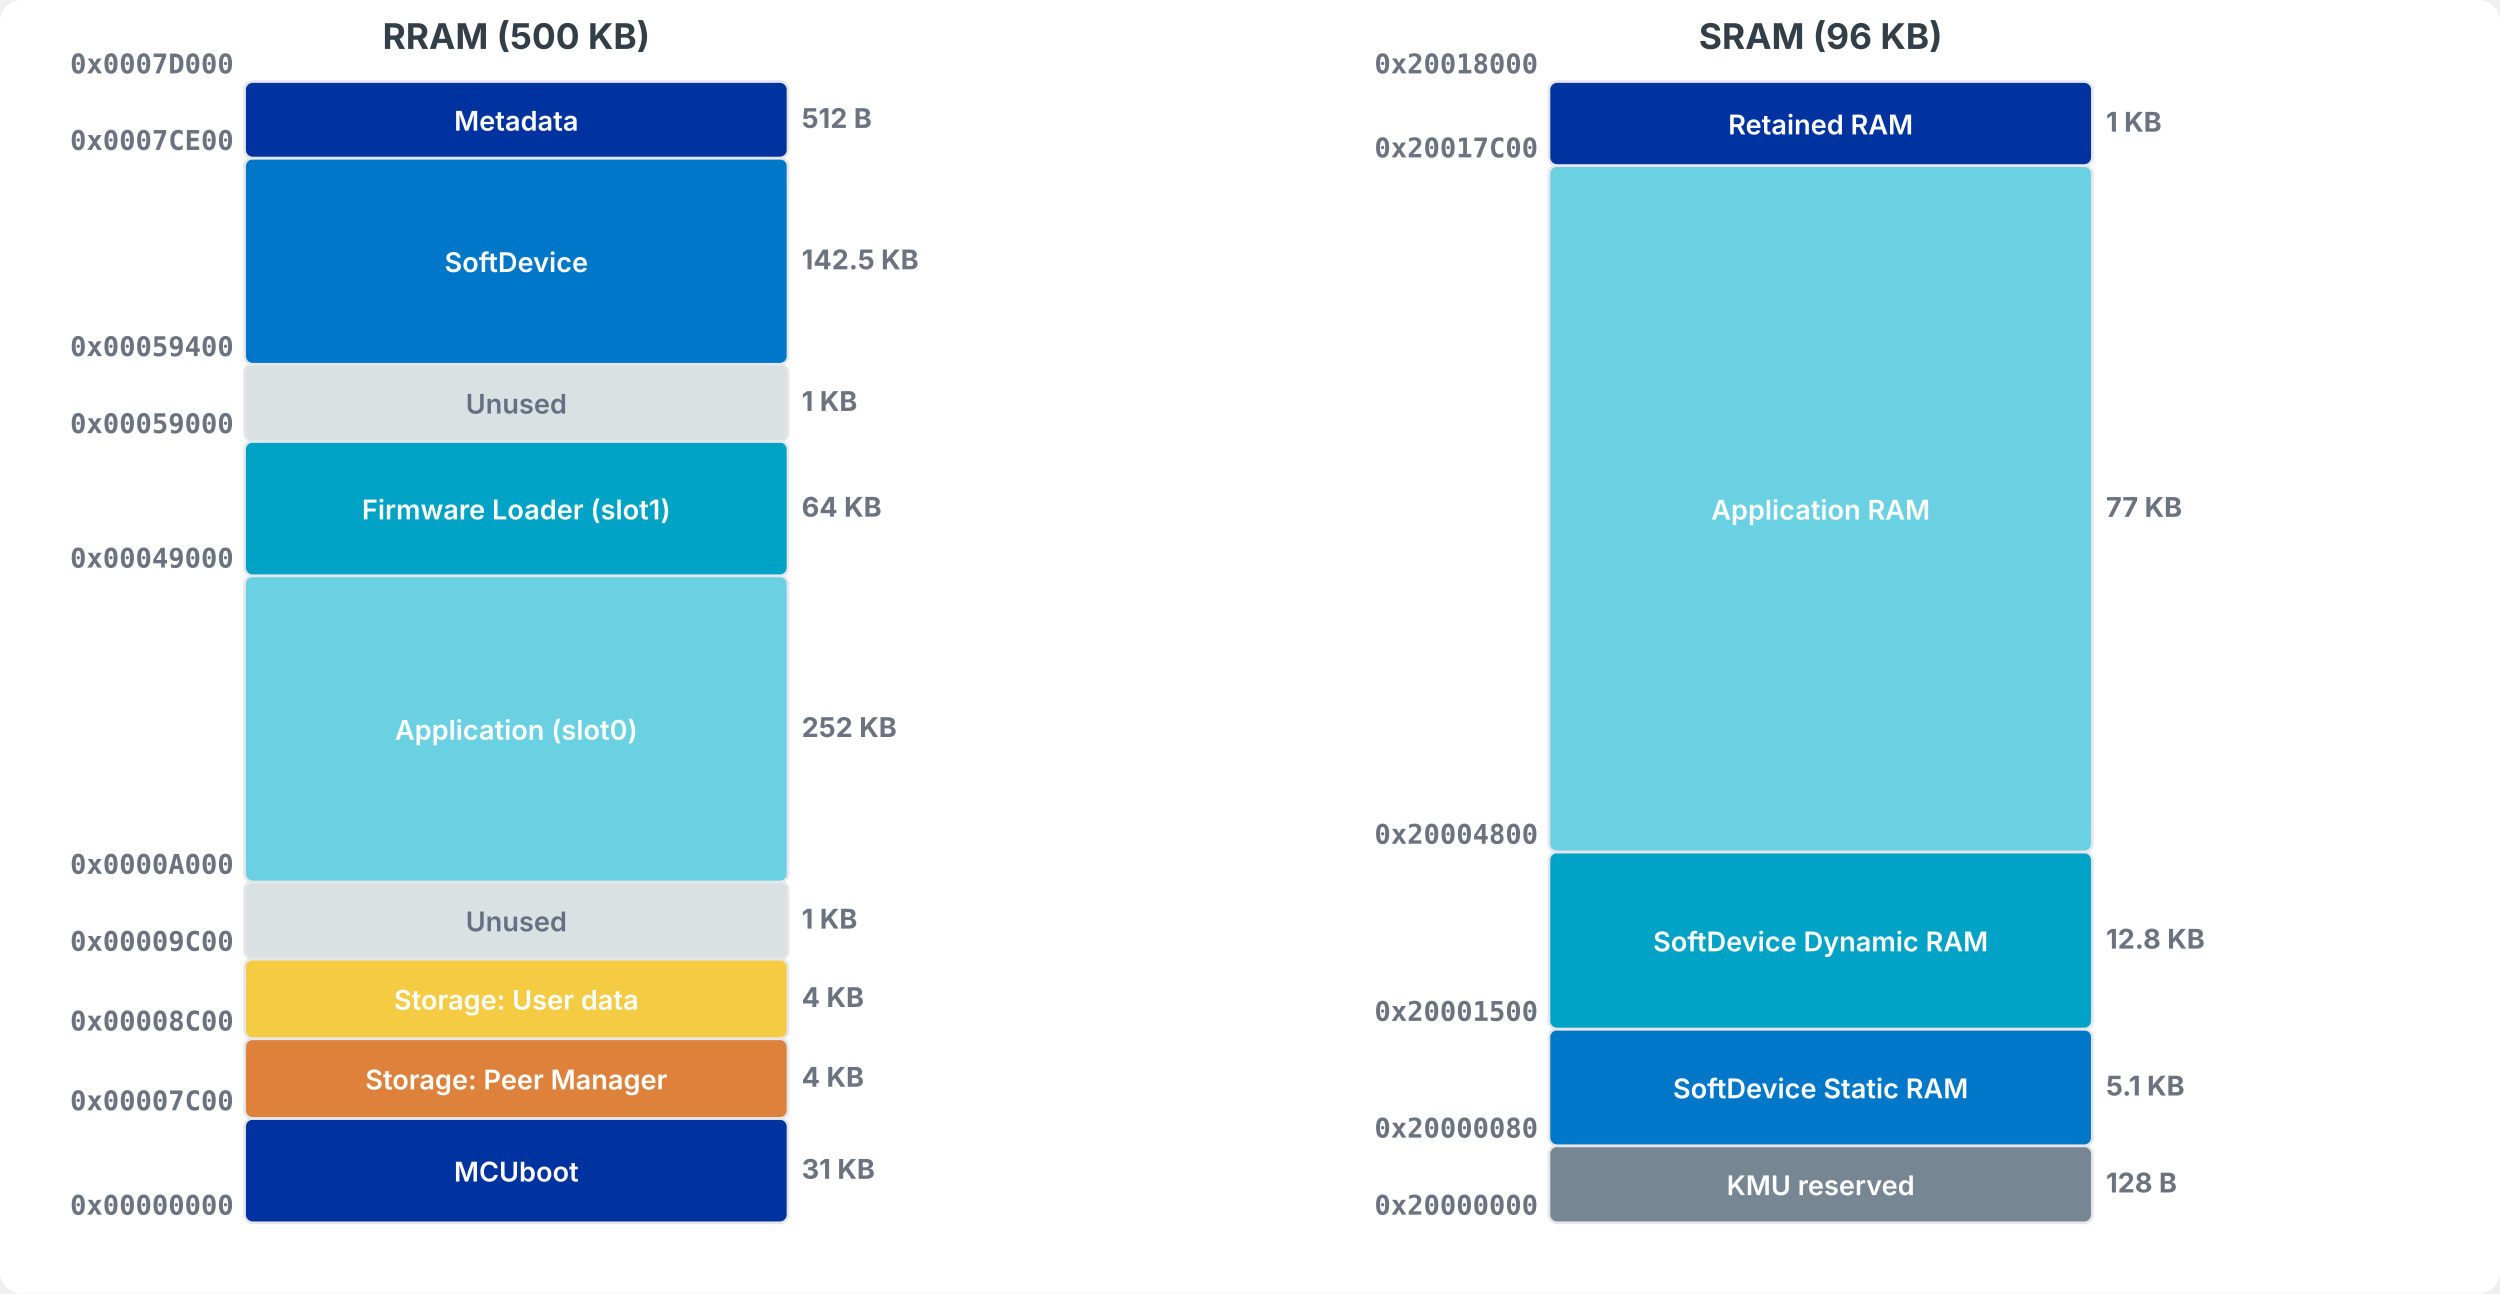
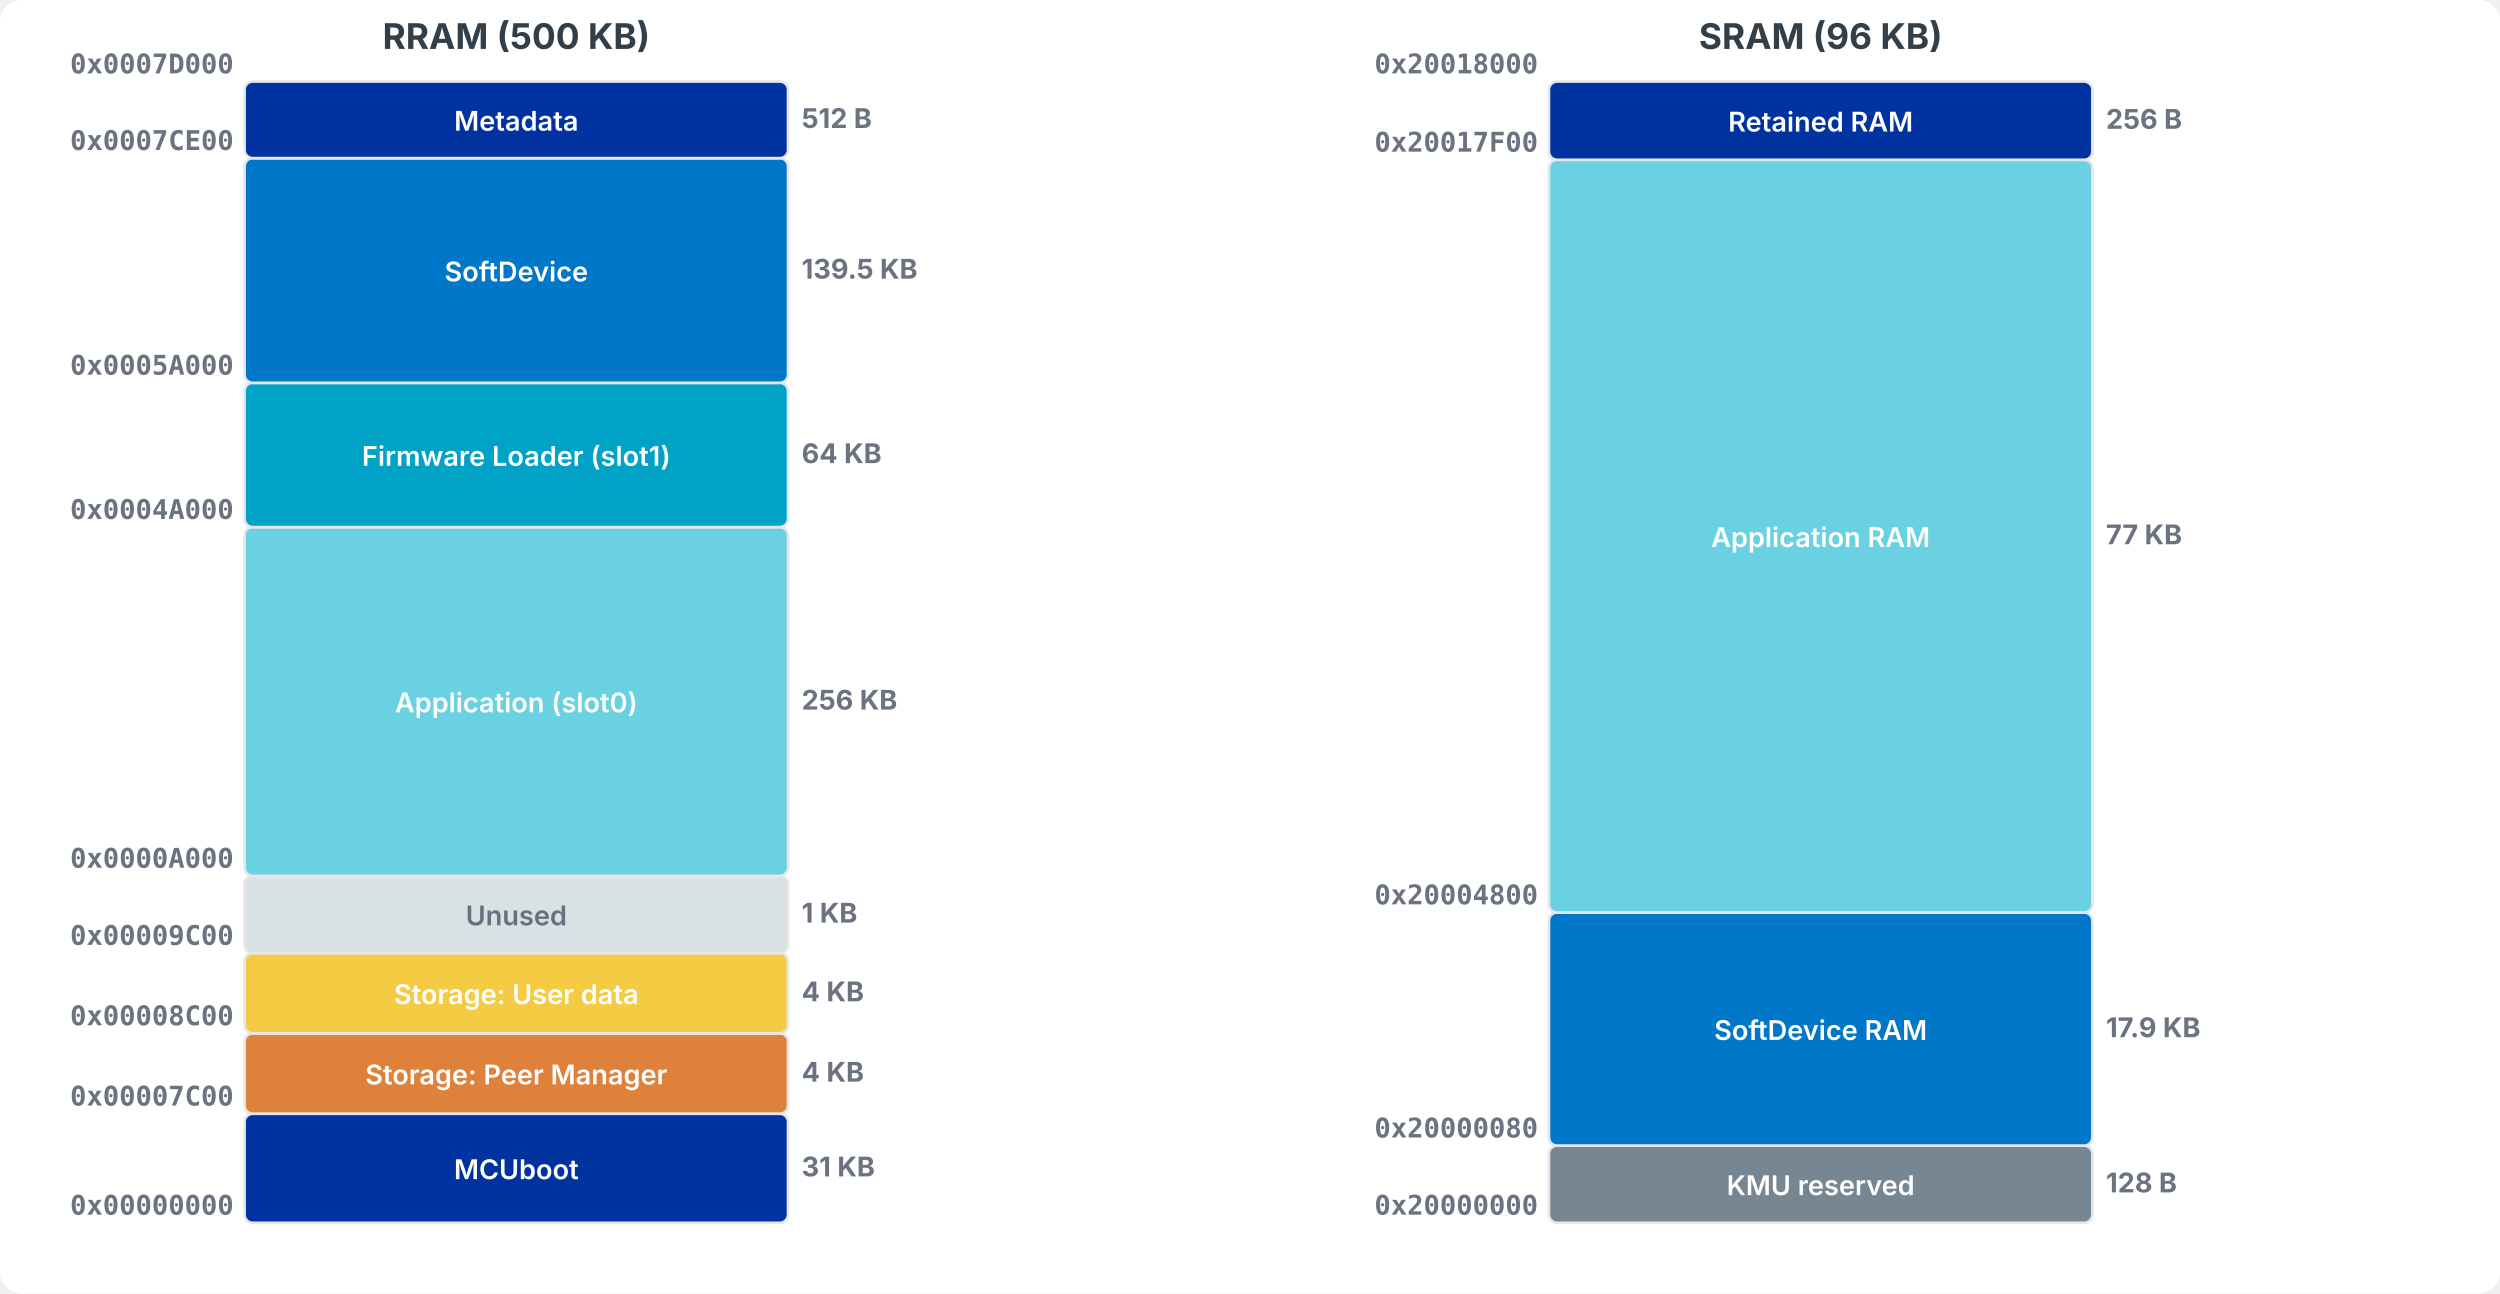
<svg xmlns="http://www.w3.org/2000/svg" viewBox="0 0 920 476" width="920" height="476" font-family="Inter, -apple-system, sans-serif">
  <rect width="100%" height="100%" fill="#ffffff" rx="8" />
  <text x="190.0" y="18" text-anchor="middle" font-size="13" font-weight="bold" fill="#333f48">RRAM (500 KB)</text>
-   <rect x="90" y="411.584" width="200" height="38.416" fill="#0032a0" rx="3" stroke="#e5e7eb" stroke-width="1" />
-   <text x="190.0" y="434.792" text-anchor="middle" font-size="10" font-weight="600" fill="#fff">MCUboot</text>
+   <rect x="90" y="409.848" width="200" height="40.152" fill="#0032a0" rx="3" stroke="#e5e7eb" stroke-width="1" />
+   <text x="190.0" y="433.924" text-anchor="middle" font-size="10" font-weight="600" fill="#fff">MCUboot</text>
  <text x="86" y="447.0" text-anchor="end" font-size="10" font-weight="bold" font-family="monospace" fill="#6b7280">0x00000000</text>
-   <text x="295" y="433.792" text-anchor="start" font-size="10" font-weight="bold" fill="#6b7280">31 KB</text>
-   <rect x="90" y="382.24" width="200" height="29.344" fill="#de823b" rx="3" stroke="#e5e7eb" stroke-width="1" />
-   <text x="190.0" y="400.912" text-anchor="middle" font-size="10" font-weight="600" fill="#fff">Storage: Peer Manager</text>
-   <text x="86" y="408.584" text-anchor="end" font-size="10" font-weight="bold" font-family="monospace" fill="#6b7280">0x00007C00</text>
-   <text x="295" y="399.912" text-anchor="start" font-size="10" font-weight="bold" fill="#6b7280">4 KB</text>
-   <rect x="90" y="352.896" width="200" height="29.344" fill="#f4cb43" rx="3" stroke="#e5e7eb" stroke-width="1" />
-   <text x="190.0" y="371.568" text-anchor="middle" font-size="10" font-weight="600" fill="#fff">Storage: User data</text>
-   <text x="86" y="379.24" text-anchor="end" font-size="10" font-weight="bold" font-family="monospace" fill="#6b7280">0x00008C00</text>
-   <text x="295" y="370.568" text-anchor="start" font-size="10" font-weight="bold" fill="#6b7280">4 KB</text>
-   <rect x="90" y="324.56" width="200" height="28.336" fill="#d9e1e2" rx="3" stroke="#e5e7eb" stroke-width="1" />
-   <text x="190.0" y="342.728" text-anchor="middle" font-size="10" font-weight="600" fill="#667085">Unused</text>
-   <text x="86" y="349.896" text-anchor="end" font-size="10" font-weight="bold" font-family="monospace" fill="#6b7280">0x00009C00</text>
-   <text x="295" y="341.728" text-anchor="start" font-size="10" font-weight="bold" fill="#6b7280">1 KB</text>
-   <rect x="90" y="211.888" width="200" height="112.672" fill="#6ad1e3" rx="3" stroke="#e5e7eb" stroke-width="1" />
-   <text x="190.0" y="272.224" text-anchor="middle" font-size="10" font-weight="600" fill="#fff">Application (slot0)</text>
-   <text x="86" y="321.56" text-anchor="end" font-size="10" font-weight="bold" font-family="monospace" fill="#6b7280">0x0000A000</text>
-   <text x="295" y="271.224" text-anchor="start" font-size="10" font-weight="bold" fill="#6b7280">252 KB</text>
-   <rect x="90" y="162.384" width="200" height="49.504" fill="#00a2c6" rx="3" stroke="#e5e7eb" stroke-width="1" />
-   <text x="190.0" y="191.136" text-anchor="middle" font-size="10" font-weight="600" fill="#fff">Firmware Loader (slot1)</text>
-   <text x="86" y="208.888" text-anchor="end" font-size="10" font-weight="bold" font-family="monospace" fill="#6b7280">0x00049000</text>
-   <text x="295" y="190.136" text-anchor="start" font-size="10" font-weight="bold" fill="#6b7280">64 KB</text>
-   <rect x="90" y="134.048" width="200" height="28.336" fill="#d9e1e2" rx="3" stroke="#e5e7eb" stroke-width="1" />
-   <text x="190.0" y="152.216" text-anchor="middle" font-size="10" font-weight="600" fill="#667085">Unused</text>
-   <text x="86" y="159.384" text-anchor="end" font-size="10" font-weight="bold" font-family="monospace" fill="#6b7280">0x00059000</text>
-   <text x="295" y="151.216" text-anchor="start" font-size="10" font-weight="bold" fill="#6b7280">1 KB</text>
-   <rect x="90" y="58.168" width="200" height="75.88" fill="#0077c8" rx="3" stroke="#e5e7eb" stroke-width="1" />
-   <text x="190.0" y="100.108" text-anchor="middle" font-size="10" font-weight="600" fill="#fff">SoftDevice</text>
-   <text x="86" y="131.048" text-anchor="end" font-size="10" font-weight="bold" font-family="monospace" fill="#6b7280">0x00059400</text>
-   <text x="295" y="99.108" text-anchor="start" font-size="10" font-weight="bold" fill="#6b7280">142.5 KB</text>
-   <rect x="90" y="30" width="200" height="28.168" fill="#0032a0" rx="3" stroke="#e5e7eb" stroke-width="1" />
-   <text x="190.0" y="48.084" text-anchor="middle" font-size="10" font-weight="600" fill="#fff">Metadata</text>
-   <text x="86" y="55.168" text-anchor="end" font-size="10" font-weight="bold" font-family="monospace" fill="#6b7280">0x0007CE00</text>
-   <text x="295" y="47.084" text-anchor="start" font-size="10" font-weight="bold" fill="#6b7280">512 B</text>
+   <text x="295" y="432.924" text-anchor="start" font-size="10" font-weight="bold" fill="#6b7280">31 KB</text>
+   <rect x="90" y="380.28" width="200" height="29.568" fill="#de823b" rx="3" stroke="#e5e7eb" stroke-width="1" />
+   <text x="190.0" y="399.064" text-anchor="middle" font-size="10" font-weight="600" fill="#fff">Storage: Peer Manager</text>
+   <text x="86" y="406.848" text-anchor="end" font-size="10" font-weight="bold" font-family="monospace" fill="#6b7280">0x00007C00</text>
+   <text x="295" y="398.064" text-anchor="start" font-size="10" font-weight="bold" fill="#6b7280">4 KB</text>
+   <rect x="90" y="350.712" width="200" height="29.568" fill="#f4cb43" rx="3" stroke="#e5e7eb" stroke-width="1" />
+   <text x="190.0" y="369.496" text-anchor="middle" font-size="10" font-weight="600" fill="#fff">Storage: User data</text>
+   <text x="86" y="377.28" text-anchor="end" font-size="10" font-weight="bold" font-family="monospace" fill="#6b7280">0x00008C00</text>
+   <text x="295" y="368.496" text-anchor="start" font-size="10" font-weight="bold" fill="#6b7280">4 KB</text>
+   <rect x="90" y="322.32" width="200" height="28.392" fill="#d9e1e2" rx="3" stroke="#e5e7eb" stroke-width="1" />
+   <text x="190.0" y="340.516" text-anchor="middle" font-size="10" font-weight="600" fill="#667085">Unused</text>
+   <text x="86" y="347.712" text-anchor="end" font-size="10" font-weight="bold" font-family="monospace" fill="#6b7280">0x00009C00</text>
+   <text x="295" y="339.516" text-anchor="start" font-size="10" font-weight="bold" fill="#6b7280">1 KB</text>
+   <rect x="90" y="193.968" width="200" height="128.352" fill="#6ad1e3" rx="3" stroke="#e5e7eb" stroke-width="1" />
+   <text x="190.0" y="262.144" text-anchor="middle" font-size="10" font-weight="600" fill="#fff">Application (slot0)</text>
+   <text x="86" y="319.32" text-anchor="end" font-size="10" font-weight="bold" font-family="monospace" fill="#6b7280">0x0000A000</text>
+   <text x="295" y="261.144" text-anchor="start" font-size="10" font-weight="bold" fill="#6b7280">256 KB</text>
+   <rect x="90" y="140.88" width="200" height="53.088" fill="#00a2c6" rx="3" stroke="#e5e7eb" stroke-width="1" />
+   <text x="190.0" y="171.424" text-anchor="middle" font-size="10" font-weight="600" fill="#fff">Firmware Loader (slot1)</text>
+   <text x="86" y="190.968" text-anchor="end" font-size="10" font-weight="bold" font-family="monospace" fill="#6b7280">0x0004A000</text>
+   <text x="295" y="170.424" text-anchor="start" font-size="10" font-weight="bold" fill="#6b7280">64 KB</text>
+   <rect x="90" y="58.196" width="200" height="82.684" fill="#0077c8" rx="3" stroke="#e5e7eb" stroke-width="1" />
+   <text x="190.0" y="103.538" text-anchor="middle" font-size="10" font-weight="600" fill="#fff">SoftDevice</text>
+   <text x="86" y="137.88" text-anchor="end" font-size="10" font-weight="bold" font-family="monospace" fill="#6b7280">0x0005A000</text>
+   <text x="295" y="102.538" text-anchor="start" font-size="10" font-weight="bold" fill="#6b7280">139.5 KB</text>
+   <rect x="90" y="30" width="200" height="28.196" fill="#0032a0" rx="3" stroke="#e5e7eb" stroke-width="1" />
+   <text x="190.0" y="48.098" text-anchor="middle" font-size="10" font-weight="600" fill="#fff">Metadata</text>
+   <text x="86" y="55.196" text-anchor="end" font-size="10" font-weight="bold" font-family="monospace" fill="#6b7280">0x0007CE00</text>
+   <text x="295" y="47.098" text-anchor="start" font-size="10" font-weight="bold" fill="#6b7280">512 B</text>
  <text x="86" y="27" text-anchor="end" font-size="10" font-weight="bold" font-family="monospace" fill="#6b7280">0x0007D000</text>
  <text x="670.0" y="18" text-anchor="middle" font-size="13" font-weight="bold" fill="#333f48">SRAM (96 KB)</text>
-   <rect x="570" y="421.635" width="200" height="28.365" fill="#768692" rx="3" stroke="#e5e7eb" stroke-width="1" />
-   <text x="670.0" y="439.818" text-anchor="middle" font-size="10" font-weight="600" fill="#fff">KMU reserved</text>
+   <rect x="570" y="421.596" width="200" height="28.404" fill="#768692" rx="3" stroke="#e5e7eb" stroke-width="1" />
+   <text x="670.0" y="439.798" text-anchor="middle" font-size="10" font-weight="600" fill="#fff">KMU reserved</text>
  <text x="566" y="447.0" text-anchor="end" font-size="10" font-weight="bold" font-family="monospace" fill="#6b7280">0x20000000</text>
-   <text x="775" y="438.818" text-anchor="start" font-size="10" font-weight="bold" fill="#6b7280">128 B</text>
-   <rect x="570" y="378.688" width="200" height="42.948" fill="#0077c8" rx="3" stroke="#e5e7eb" stroke-width="1" />
-   <text x="670.0" y="404.161" text-anchor="middle" font-size="10" font-weight="600" fill="#fff">SoftDevice Static RAM</text>
-   <text x="566" y="418.635" text-anchor="end" font-size="10" font-weight="bold" font-family="monospace" fill="#6b7280">0x20000080</text>
-   <text x="775" y="403.161" text-anchor="start" font-size="10" font-weight="bold" fill="#6b7280">5.1 KB</text>
-   <rect x="570" y="313.5" width="200" height="65.188" fill="#00a2c6" rx="3" stroke="#e5e7eb" stroke-width="1" />
-   <text x="670.0" y="350.094" text-anchor="middle" font-size="10" font-weight="600" fill="#fff">SoftDevice Dynamic RAM</text>
-   <text x="566" y="375.688" text-anchor="end" font-size="10" font-weight="bold" font-family="monospace" fill="#6b7280">0x20001500</text>
-   <text x="775" y="349.094" text-anchor="start" font-size="10" font-weight="bold" fill="#6b7280">12.8 KB</text>
-   <rect x="570" y="60.917" width="200" height="252.583" fill="#6ad1e3" rx="3" stroke="#e5e7eb" stroke-width="1" />
-   <text x="670.0" y="191.208" text-anchor="middle" font-size="10" font-weight="600" fill="#fff">Application RAM</text>
-   <text x="566" y="310.5" text-anchor="end" font-size="10" font-weight="bold" font-family="monospace" fill="#6b7280">0x20004800</text>
-   <text x="775" y="190.208" text-anchor="start" font-size="10" font-weight="bold" fill="#6b7280">77 KB</text>
-   <rect x="570" y="30" width="200" height="30.917" fill="#0032a0" rx="3" stroke="#e5e7eb" stroke-width="1" />
-   <text x="670.0" y="49.458" text-anchor="middle" font-size="10" font-weight="600" fill="#fff">Retained RAM</text>
-   <text x="566" y="57.917" text-anchor="end" font-size="10" font-weight="bold" font-family="monospace" fill="#6b7280">0x20017C00</text>
-   <text x="775" y="48.458" text-anchor="start" font-size="10" font-weight="bold" fill="#6b7280">1 KB</text>
+   <text x="775" y="438.798" text-anchor="start" font-size="10" font-weight="bold" fill="#6b7280">128 B</text>
+   <rect x="570" y="335.795" width="200" height="85.801" fill="#0077c8" rx="3" stroke="#e5e7eb" stroke-width="1" />
+   <text x="670.0" y="382.696" text-anchor="middle" font-size="10" font-weight="600" fill="#fff">SoftDevice RAM</text>
+   <text x="566" y="418.596" text-anchor="end" font-size="10" font-weight="bold" font-family="monospace" fill="#6b7280">0x20000080</text>
+   <text x="775" y="381.696" text-anchor="start" font-size="10" font-weight="bold" fill="#6b7280">17.9 KB</text>
+   <rect x="570" y="58.808" width="200" height="276.987" fill="#6ad1e3" rx="3" stroke="#e5e7eb" stroke-width="1" />
+   <text x="670.0" y="201.302" text-anchor="middle" font-size="10" font-weight="600" fill="#fff">Application RAM</text>
+   <text x="566" y="332.795" text-anchor="end" font-size="10" font-weight="bold" font-family="monospace" fill="#6b7280">0x20004800</text>
+   <text x="775" y="200.302" text-anchor="start" font-size="10" font-weight="bold" fill="#6b7280">77 KB</text>
+   <rect x="570" y="30" width="200" height="28.808" fill="#0032a0" rx="3" stroke="#e5e7eb" stroke-width="1" />
+   <text x="670.0" y="48.404" text-anchor="middle" font-size="10" font-weight="600" fill="#fff">Retained RAM</text>
+   <text x="566" y="55.808" text-anchor="end" font-size="10" font-weight="bold" font-family="monospace" fill="#6b7280">0x20017F00</text>
+   <text x="775" y="47.404" text-anchor="start" font-size="10" font-weight="bold" fill="#6b7280">256 B</text>
  <text x="566" y="27" text-anchor="end" font-size="10" font-weight="bold" font-family="monospace" fill="#6b7280">0x20018000</text>
</svg>
